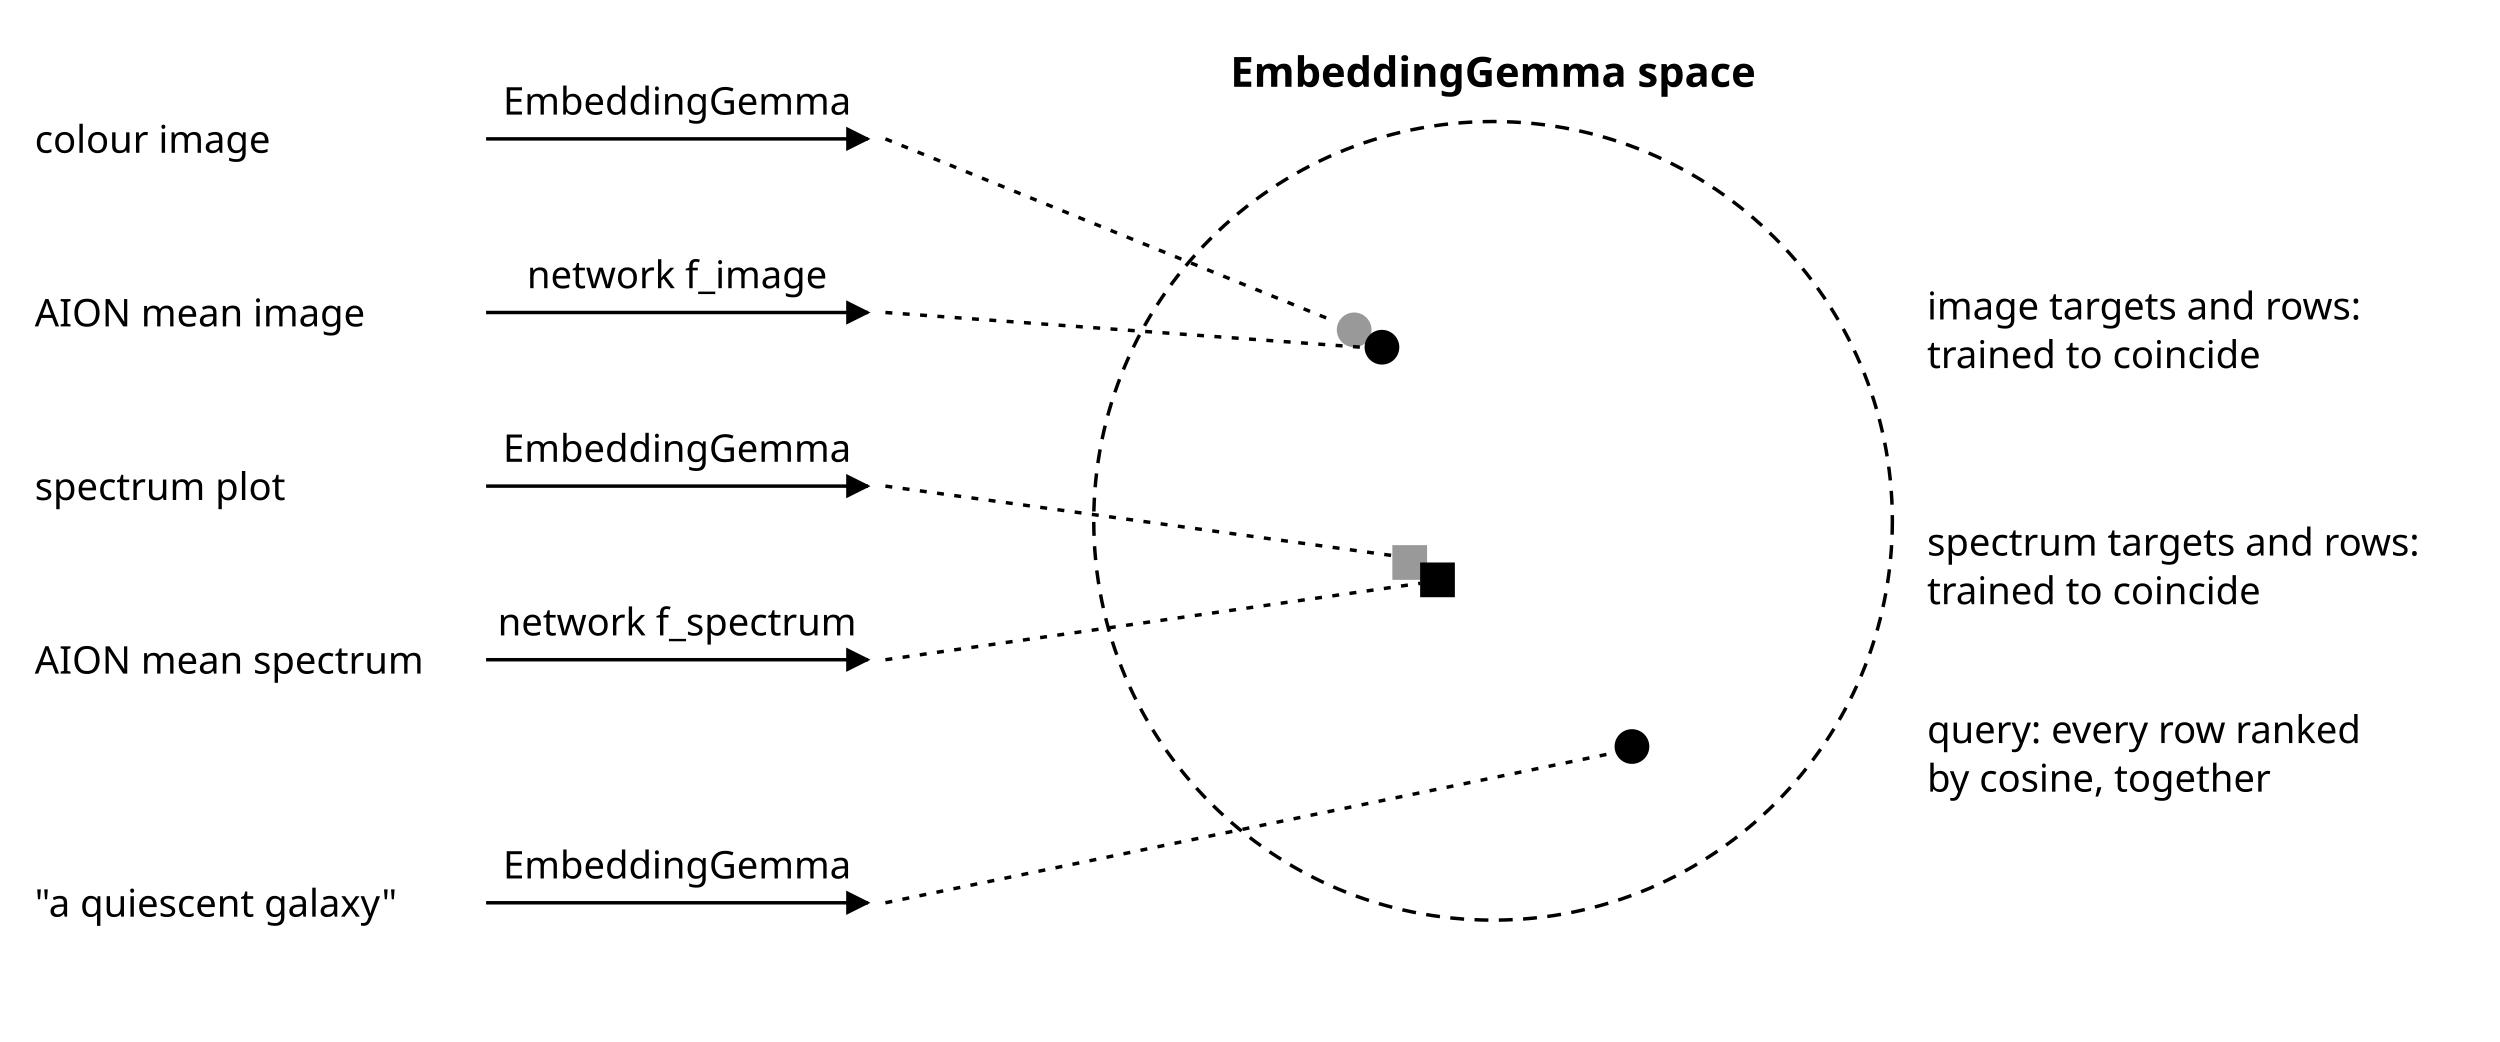
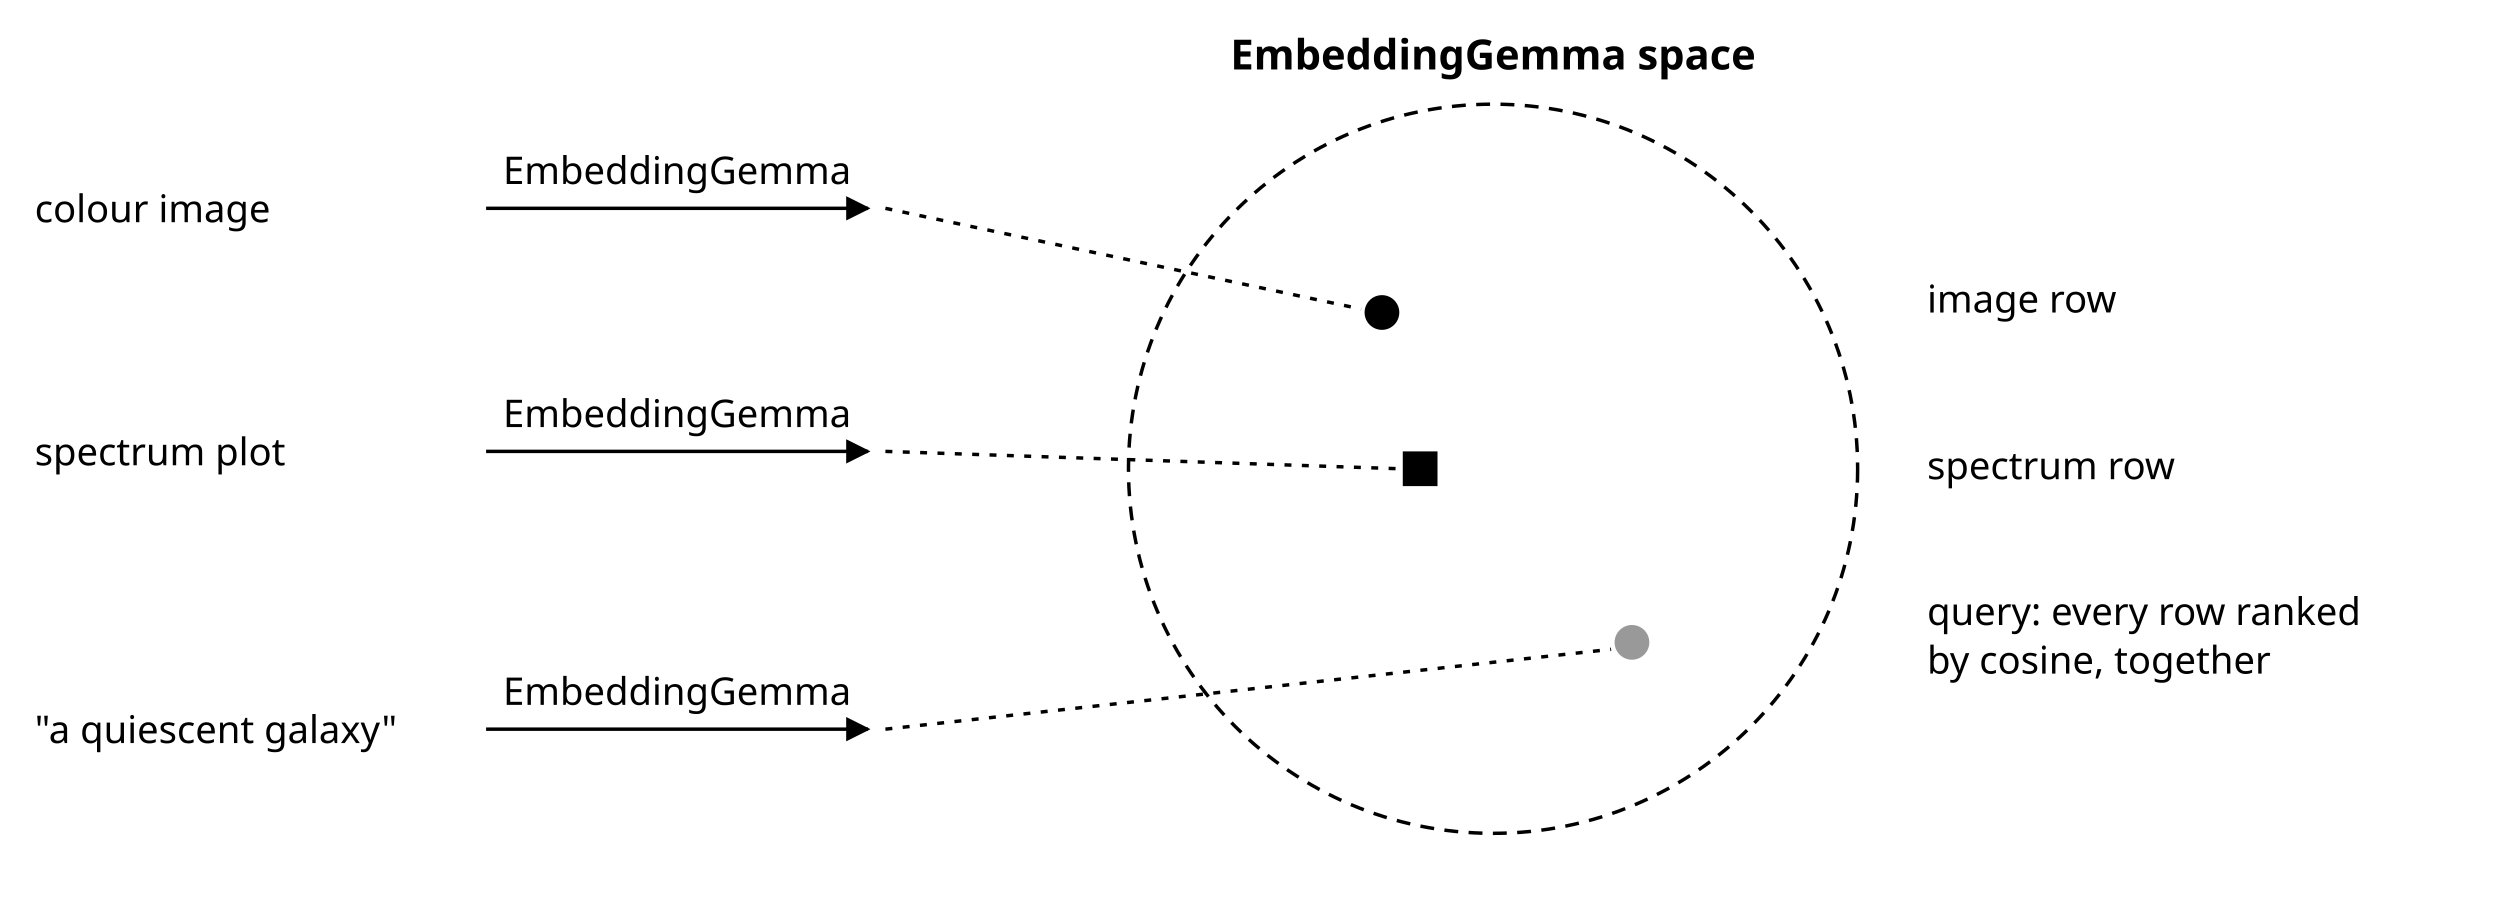
- <svg xmlns="http://www.w3.org/2000/svg" viewBox="0 0 720 300" width="100%" role="img" aria-labelledby="text-search-title" font-family="sans-serif" font-size="12" fill="none" stroke="currentColor">
+ <svg xmlns="http://www.w3.org/2000/svg" viewBox="0 0 720 260" width="100%" role="img" aria-labelledby="text-search-title" font-family="sans-serif" font-size="12" fill="none" stroke="currentColor">
  <defs>
    <marker id="text-search-arrow" viewBox="0 0 10 10" refX="9" refY="5" markerWidth="7" markerHeight="7" orient="auto">
      <path d="M0 0 L10 5 L0 10 z" fill="currentColor" stroke="none" />
    </marker>
  </defs>
  <g fill="currentColor" stroke="none" font-size="11">
-     <text x="10" y="44">colour image</text>
-     <text x="10" y="94">AION mean image</text>
-     <text x="10" y="144">spectrum plot</text>
-     <text x="10" y="194">AION mean spectrum</text>
-     <text x="10" y="264">"a quiescent galaxy"</text>
+     <text x="10" y="64">colour image</text>
+     <text x="10" y="134">spectrum plot</text>
+     <text x="10" y="214">"a quiescent galaxy"</text>
  </g>
  <g marker-end="url(#text-search-arrow)">
-     <line x1="140" y1="40" x2="250" y2="40" />
-     <line x1="140" y1="90" x2="250" y2="90" />
-     <line x1="140" y1="140" x2="250" y2="140" />
-     <line x1="140" y1="190" x2="250" y2="190" />
-     <line x1="140" y1="260" x2="250" y2="260" />
+     <line x1="140" y1="60" x2="250" y2="60" />
+     <line x1="140" y1="130" x2="250" y2="130" />
+     <line x1="140" y1="210" x2="250" y2="210" />
  </g>
  <g fill="currentColor" stroke="none" font-size="11" text-anchor="middle">
-     <text x="195" y="33">EmbeddingGemma</text>
-     <text x="195" y="83">network f_image</text>
-     <text x="195" y="133">EmbeddingGemma</text>
-     <text x="195" y="183">network f_spectrum</text>
-     <text x="195" y="253">EmbeddingGemma</text>
+     <text x="195" y="53">EmbeddingGemma</text>
+     <text x="195" y="123">EmbeddingGemma</text>
+     <text x="195" y="203">EmbeddingGemma</text>
  </g>
-   <circle cx="430" cy="150" r="115" stroke-dasharray="4 3" />
-   <text x="430" y="25" fill="currentColor" stroke="none" text-anchor="middle" font-weight="bold">EmbeddingGemma space</text>
+   <circle cx="430" cy="135" r="105" stroke-dasharray="4 3" />
+   <text x="430" y="20" fill="currentColor" stroke="none" text-anchor="middle" font-weight="bold">EmbeddingGemma space</text>
  <g fill="currentColor" stroke="none">
-     <circle cx="390" cy="95" r="5" fill-opacity="0.4" />
-     <circle cx="398" cy="100" r="5" />
-     <rect x="401" y="157" width="10" height="10" fill-opacity="0.4" />
-     <rect x="409" y="162" width="10" height="10" />
-     <circle cx="470" cy="215" r="5" />
+     <circle cx="398" cy="90" r="5" />
+     <rect x="404" y="130" width="10" height="10" />
+     <circle cx="470" cy="185" r="5" fill-opacity="0.4" />
  </g>
  <g stroke-dasharray="2 3">
-     <line x1="255" y1="40" x2="383" y2="92" />
-     <line x1="255" y1="90" x2="392" y2="100" />
-     <line x1="255" y1="140" x2="401" y2="160" />
-     <line x1="255" y1="190" x2="409" y2="168" />
-     <line x1="255" y1="260" x2="464" y2="217" />
+     <line x1="255" y1="60" x2="392" y2="89" />
+     <line x1="255" y1="130" x2="403" y2="135" />
+     <line x1="255" y1="210" x2="464" y2="187" />
  </g>
  <g fill="currentColor" stroke="none" font-size="11">
-     <text x="555" y="92">image targets and rows:</text>
-     <text x="555" y="106">trained to coincide</text>
-     <text x="555" y="160">spectrum targets and rows:</text>
-     <text x="555" y="174">trained to coincide</text>
-     <text x="555" y="214">query: every row ranked</text>
-     <text x="555" y="228">by cosine, together</text>
+     <text x="555" y="90">image row</text>
+     <text x="555" y="138">spectrum row</text>
+     <text x="555" y="180">query: every row ranked</text>
+     <text x="555" y="194">by cosine, together</text>
  </g>
</svg>
